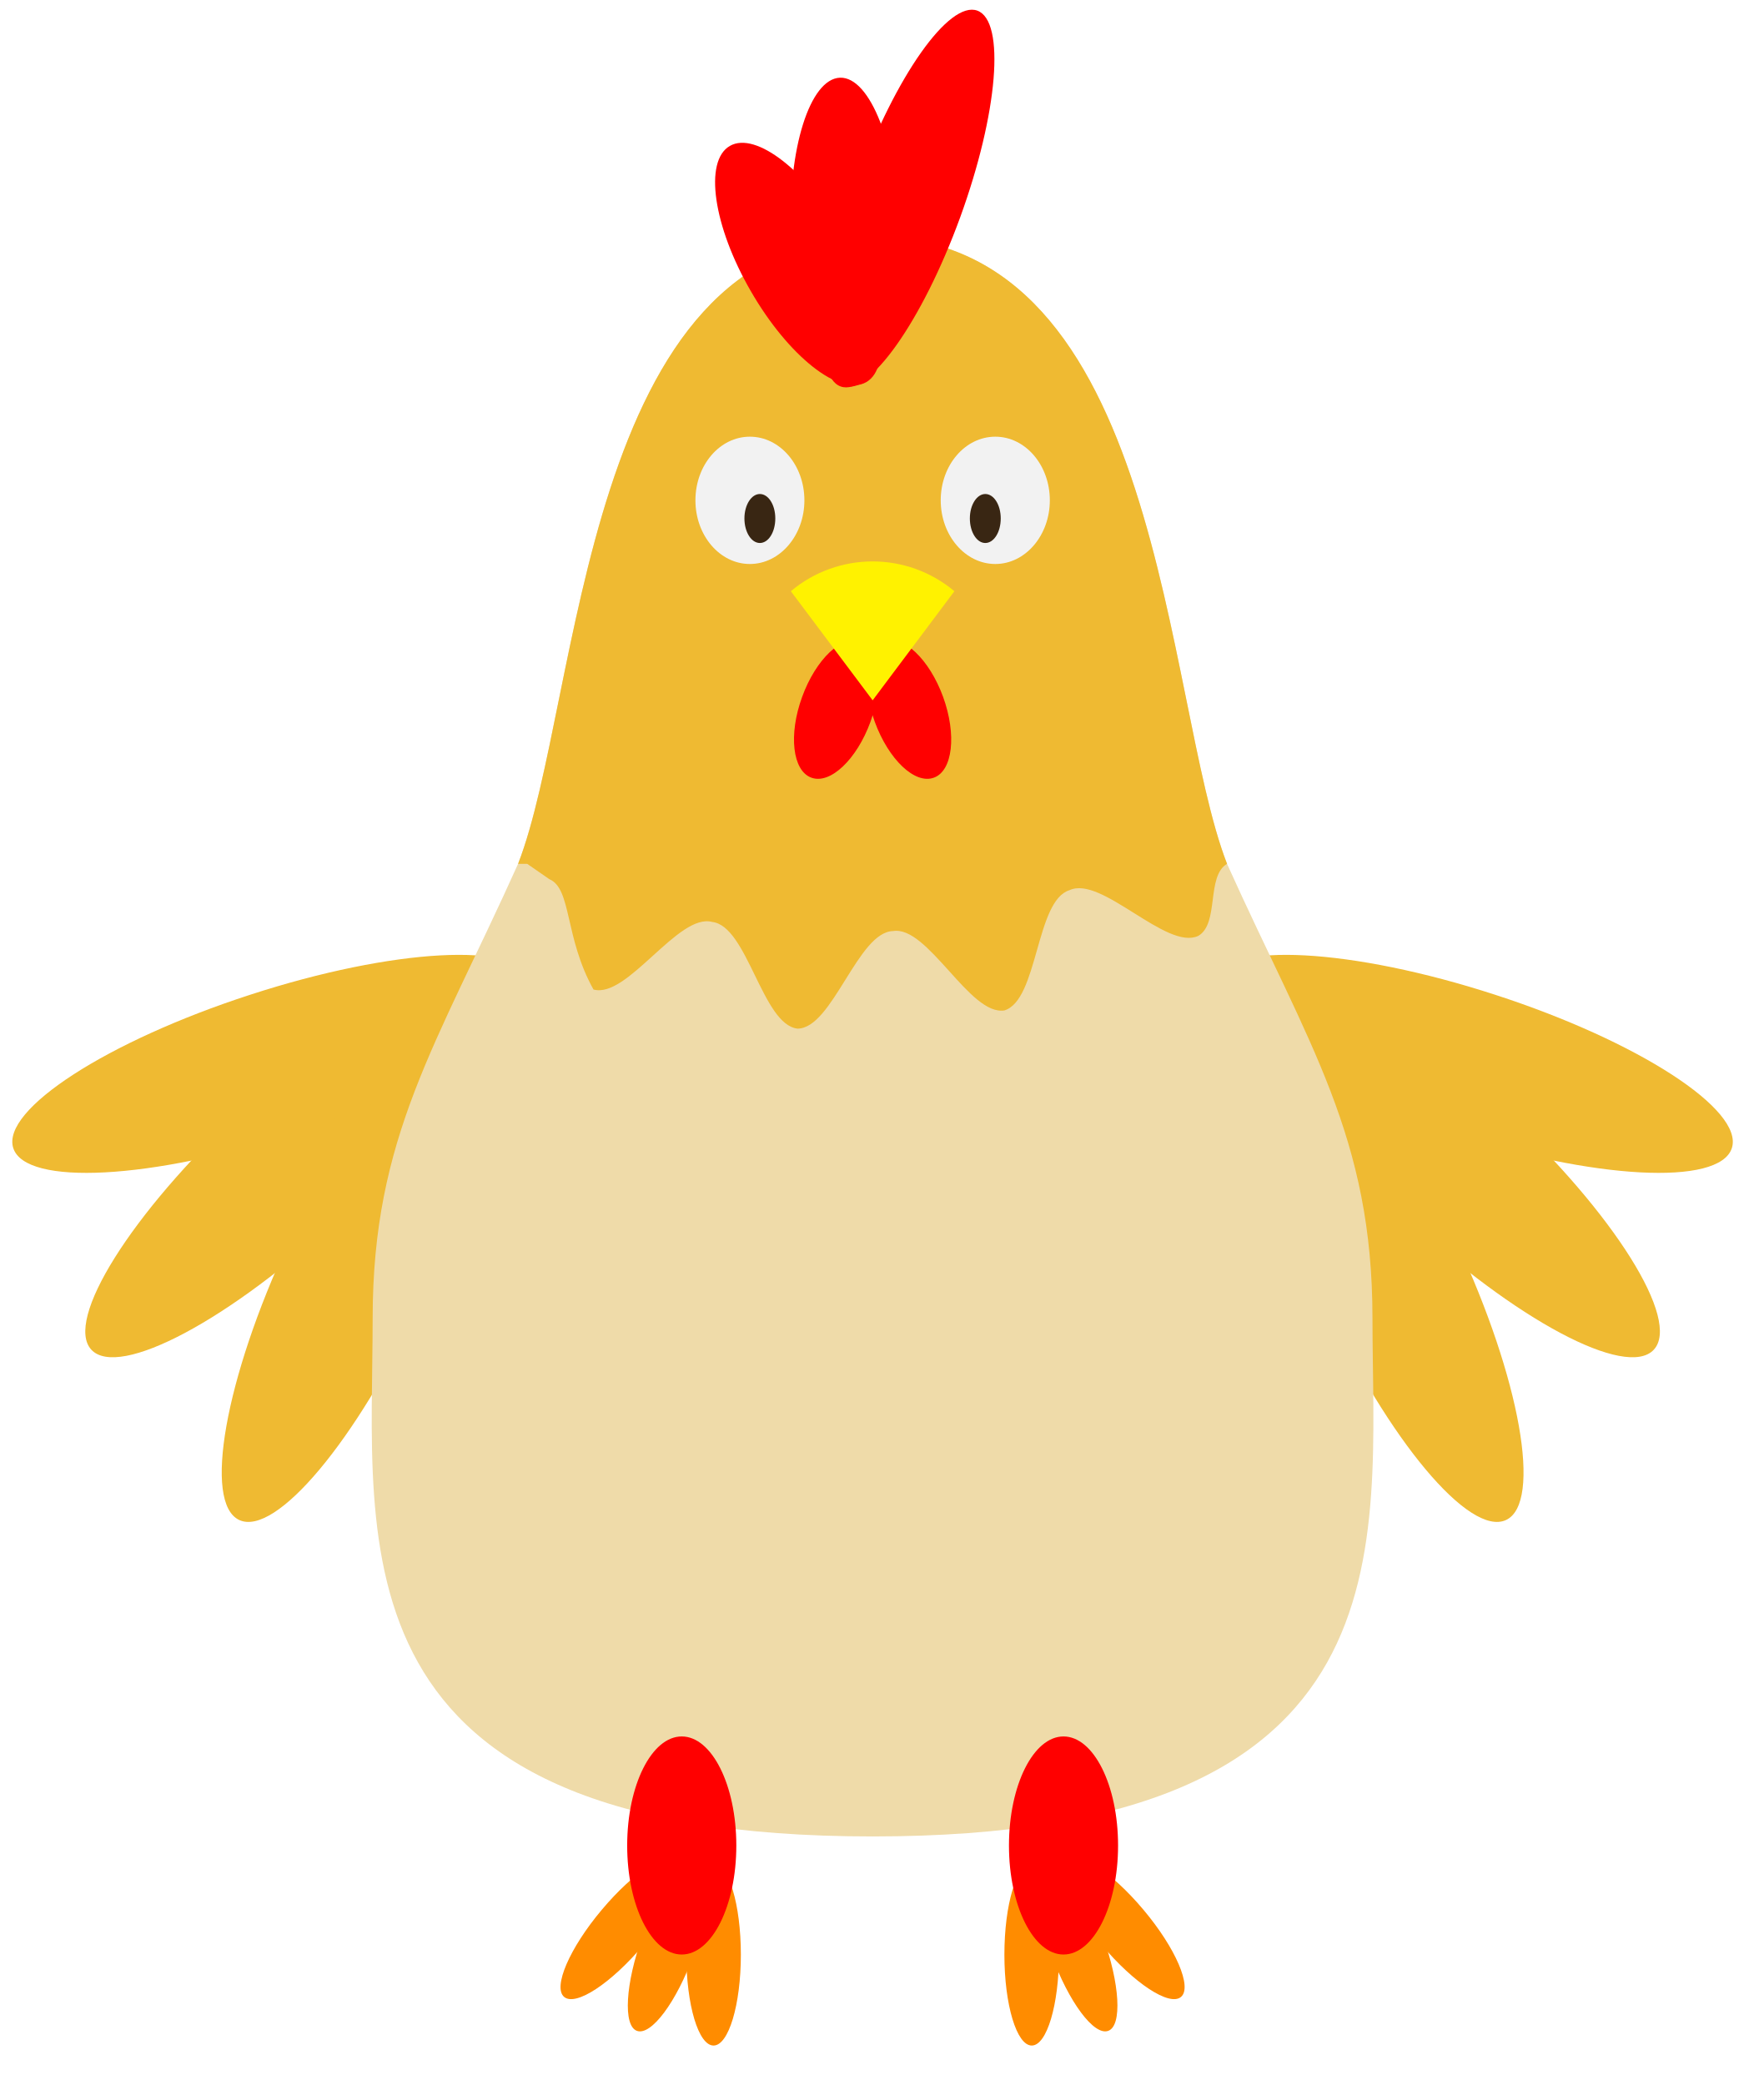
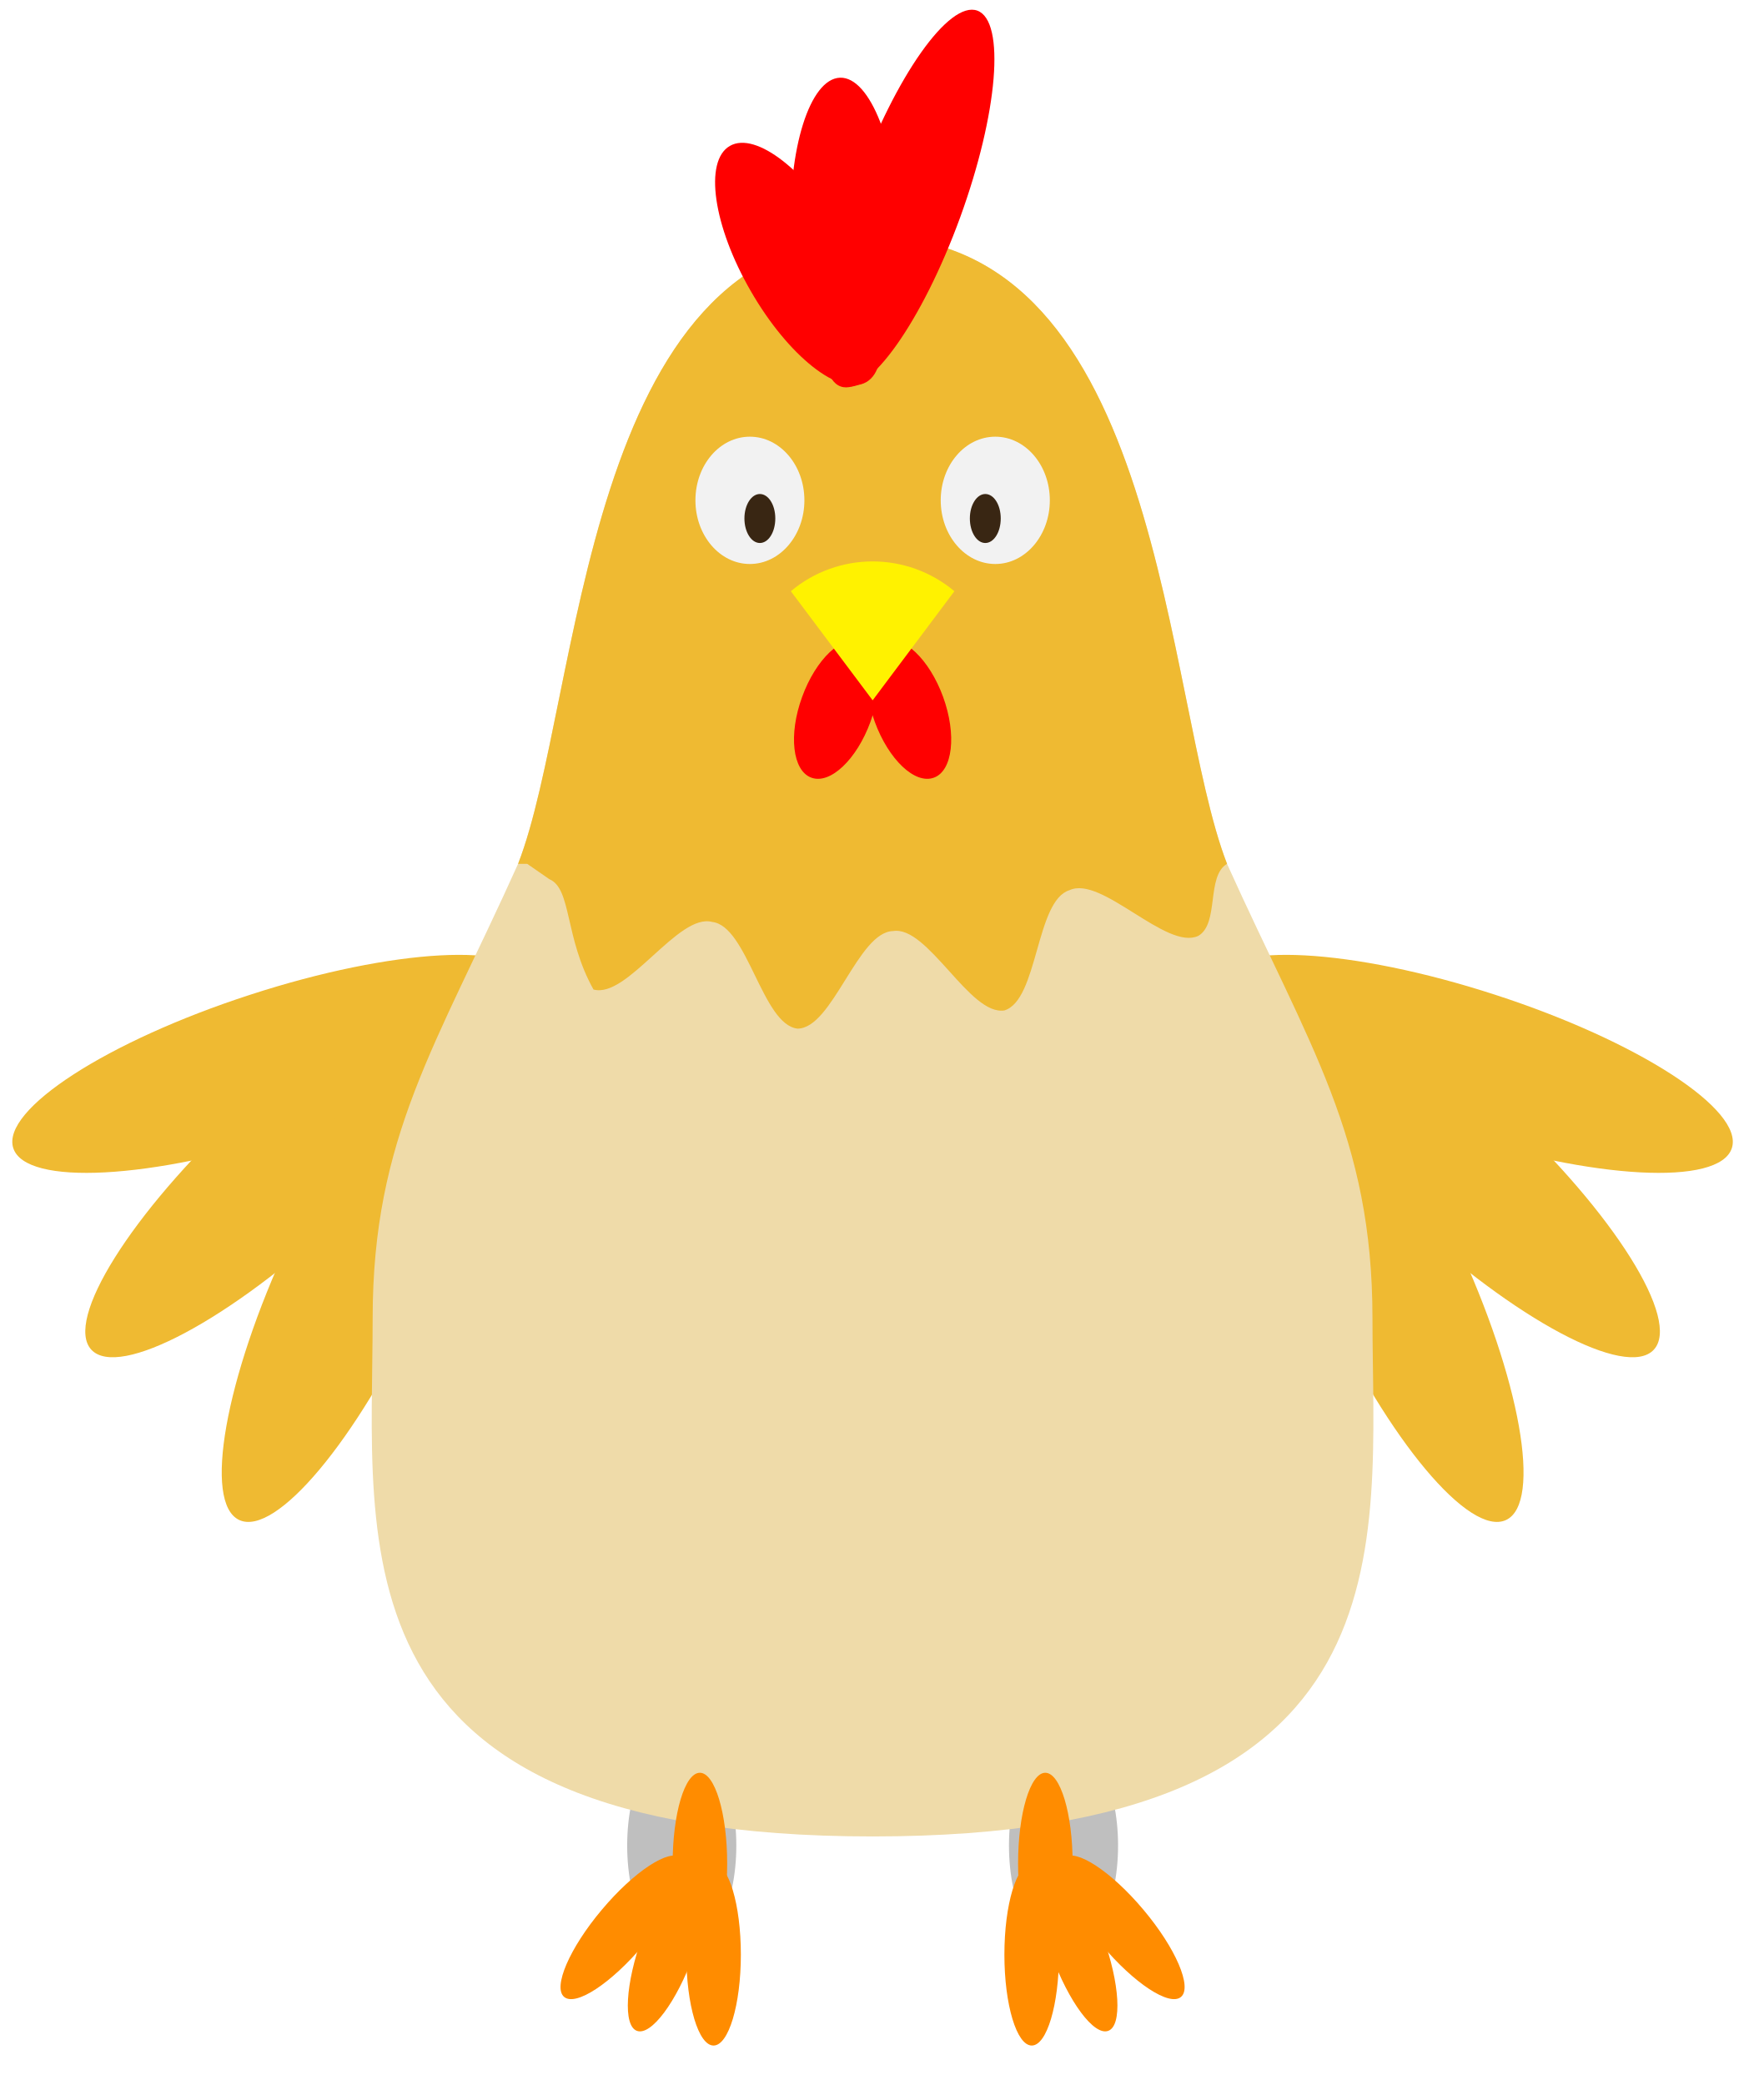
<svg xmlns="http://www.w3.org/2000/svg" width="54.426" height="64.347" viewBox="0 0 54.426 64.347">
  <defs>
    <clipPath id="clip-0">
      <path clip-rule="nonzero" d="M 37 29 L 53.859 29 L 53.859 37 L 37 37 Z M 37 29 " />
    </clipPath>
    <clipPath id="clip-1">
      <path clip-rule="nonzero" d="M 25 0.012 L 31 0.012 L 31 12 L 25 12 Z M 25 0.012 " />
    </clipPath>
    <clipPath id="clip-2">
      <path clip-rule="nonzero" d="M 30 57 L 33 57 L 33 63.688 L 30 63.688 Z M 30 57 " />
    </clipPath>
    <clipPath id="clip-3">
      <path clip-rule="nonzero" d="M 21 57 L 23 57 L 23 63.688 L 21 63.688 Z M 21 57 " />
    </clipPath>
  </defs>
+   <path fill-rule="nonzero" fill="rgb(75%, 75%, 75%)" fill-opacity="1" d="M 34.504 56.957 C 34.504 55.098 33.75 53.59 32.82 53.59 C 31.891 53.59 31.137 55.098 31.137 56.957 C 31.137 58.816 31.891 60.32 32.82 60.32 C 33.75 60.32 34.504 58.816 34.504 56.957 Z M 34.504 56.957 " />
+   <path fill-rule="nonzero" fill="rgb(75%, 75%, 75%)" fill-opacity="1" d="M 22.723 56.957 C 22.723 55.098 21.969 53.59 21.039 53.59 C 20.109 53.59 19.355 55.098 19.355 56.957 C 19.355 58.816 20.109 60.32 21.039 60.32 C 21.969 60.32 22.723 58.816 22.723 56.957 Z M 22.723 56.957 " />
  <path fill-rule="nonzero" fill="rgb(93.7%, 72.839%, 19.449%)" fill-opacity="1" d="M 46.477 46.91 C 47.598 46.387 46.918 42.547 44.953 38.336 C 42.988 34.125 40.484 31.133 39.363 31.656 C 38.238 32.18 38.922 36.02 40.883 40.234 C 42.848 44.445 45.352 47.434 46.477 46.91 Z M 46.477 46.91 " />
  <path fill-rule="nonzero" fill="rgb(93.7%, 72.839%, 19.449%)" fill-opacity="1" d="M 51.035 41.656 C 51.883 40.75 49.812 37.445 46.41 34.277 C 43.012 31.105 39.57 29.273 38.727 30.18 C 37.883 31.086 39.953 34.391 43.352 37.559 C 46.75 40.73 50.191 42.562 51.035 41.656 Z M 51.035 41.656 " />
  <g clip-path="url(#clip-0)">
    <path fill-rule="nonzero" fill="rgb(93.7%, 72.839%, 19.449%)" fill-opacity="1" d="M 53.445 35.434 C 53.828 34.254 50.555 32.133 46.137 30.699 C 41.715 29.262 37.82 29.055 37.438 30.23 C 37.055 31.41 40.328 33.531 44.75 34.969 C 49.168 36.402 53.062 36.613 53.445 35.434 Z M 53.445 35.434 " />
  </g>
  <path fill-rule="nonzero" fill="rgb(93.7%, 72.839%, 19.449%)" fill-opacity="1" d="M 14.496 31.656 C 13.371 31.133 10.871 34.125 8.906 38.336 C 6.941 42.547 6.262 46.387 7.383 46.91 C 8.508 47.434 11.008 44.445 12.973 40.234 C 14.938 36.02 15.621 32.18 14.496 31.656 Z M 14.496 31.656 " />
  <path fill-rule="nonzero" fill="rgb(93.7%, 72.839%, 19.449%)" fill-opacity="1" d="M 15.133 30.18 C 14.285 29.273 10.844 31.105 7.445 34.277 C 4.047 37.445 1.977 40.75 2.82 41.656 C 3.668 42.562 7.109 40.73 10.508 37.559 C 13.906 34.391 15.977 31.086 15.133 30.18 Z M 15.133 30.18 " />
  <path fill-rule="nonzero" fill="rgb(93.7%, 72.839%, 19.449%)" fill-opacity="1" d="M 16.418 30.23 C 16.035 29.055 12.141 29.262 7.723 30.699 C 3.301 32.133 0.027 34.254 0.41 35.434 C 0.793 36.613 4.688 36.402 9.109 34.969 C 13.527 33.531 16.801 31.41 16.418 30.23 Z M 16.418 30.23 " />
  <path fill-rule="nonzero" fill="rgb(93.7%, 85.999%, 66.299%)" fill-opacity="1" d="M 26.93 56.676 C 10.098 56.676 11.5 47.699 11.5 40.688 C 11.5 35.078 13.465 32.27 15.988 26.66 C 17.953 21.613 17.953 7.305 26.93 7.305 C 35.906 7.305 35.906 21.613 37.867 26.66 C 40.395 32.27 42.355 35.078 42.355 40.688 C 42.355 47.699 43.758 56.676 26.93 56.676 Z M 26.93 56.676 " />
  <path fill-rule="nonzero" fill="rgb(93.7%, 72.839%, 19.449%)" fill-opacity="1" d="M 15.988 26.66 C 17.953 21.613 17.953 7.305 26.93 7.305 C 35.906 7.305 35.906 21.613 37.867 26.66 C 37.219 27.039 37.633 28.504 36.98 28.883 C 36.488 29.113 35.758 28.656 34.992 28.176 C 34.23 27.699 33.5 27.242 33.004 27.473 C 32.484 27.633 32.246 28.461 32 29.328 C 31.754 30.195 31.516 31.023 30.996 31.184 C 30.461 31.266 29.883 30.629 29.281 29.957 C 28.676 29.289 28.098 28.648 27.562 28.734 C 27.02 28.746 26.562 29.477 26.086 30.242 C 25.609 31.008 25.156 31.738 24.613 31.746 C 24.07 31.684 23.691 30.91 23.297 30.102 C 22.902 29.289 22.52 28.516 21.98 28.453 C 21.453 28.312 20.816 28.891 20.148 29.496 C 19.48 30.102 18.844 30.68 18.316 30.539 C 17.418 28.934 17.645 27.422 16.953 27.133 L 16.27 26.66 Z M 15.988 26.66 " />
  <g clip-path="url(#clip-1)">
    <path fill-rule="nonzero" fill="rgb(100%, 0%, 0%)" fill-opacity="1" d="M 30.16 0.328 C 29.289 0.012 27.637 2.348 26.469 5.551 C 25.305 8.754 25.066 11.609 25.941 11.926 C 26.812 12.246 28.465 9.906 29.633 6.703 C 30.797 3.5 31.035 0.648 30.16 0.328 Z M 30.16 0.328 " />
  </g>
  <path fill-rule="nonzero" fill="rgb(100%, 0%, 0%)" fill-opacity="1" d="M 25.922 2.398 C 24.992 2.434 24.312 4.594 24.406 7.223 C 24.496 9.855 25.324 11.965 26.254 11.93 C 27.184 11.898 27.863 9.738 27.77 7.105 C 27.676 4.477 26.852 2.367 25.922 2.398 Z M 25.922 2.398 " />
  <path fill-rule="nonzero" fill="rgb(100%, 0%, 0%)" fill-opacity="1" d="M 22.523 4.504 C 21.719 4.969 22.008 6.977 23.172 8.988 C 24.332 11 25.926 12.258 26.734 11.793 C 27.539 11.328 27.25 9.32 26.086 7.305 C 24.926 5.293 23.328 4.039 22.523 4.504 Z M 22.523 4.504 " />
  <path fill-rule="nonzero" fill="rgb(95%, 95%, 95%)" fill-opacity="1" d="M 32.398 15.441 C 32.398 14.355 31.645 13.477 30.715 13.477 C 29.785 13.477 29.031 14.355 29.031 15.441 C 29.031 16.523 29.785 17.406 30.715 17.406 C 31.645 17.406 32.398 16.523 32.398 15.441 Z M 32.398 15.441 " />
  <path fill-rule="nonzero" fill="rgb(95%, 95%, 95%)" fill-opacity="1" d="M 24.824 15.441 C 24.824 14.355 24.07 13.477 23.141 13.477 C 22.211 13.477 21.461 14.355 21.461 15.441 C 21.461 16.523 22.211 17.406 23.141 17.406 C 24.07 17.406 24.824 16.523 24.824 15.441 Z M 24.824 15.441 " />
  <path fill-rule="nonzero" fill="rgb(22.499%, 14.999%, 7.5%)" fill-opacity="1" d="M 30.883 16 C 30.883 15.582 30.672 15.246 30.406 15.246 C 30.145 15.246 29.93 15.582 29.93 16 C 29.93 16.422 30.145 16.758 30.406 16.758 C 30.672 16.758 30.883 16.422 30.883 16 Z M 30.883 16 " />
  <path fill-rule="nonzero" fill="rgb(22.499%, 14.999%, 7.5%)" fill-opacity="1" d="M 23.926 16 C 23.926 15.582 23.715 15.246 23.449 15.246 C 23.188 15.246 22.973 15.582 22.973 16 C 22.973 16.422 23.188 16.758 23.449 16.758 C 23.715 16.758 23.926 16.422 23.926 16 Z M 23.926 16 " />
  <path fill-rule="nonzero" fill="rgb(100%, 0%, 0%)" fill-opacity="1" d="M 26.863 22.277 C 27.285 21.109 27.156 19.996 26.574 19.785 C 25.992 19.57 25.176 20.344 24.754 21.508 C 24.328 22.672 24.457 23.789 25.039 24 C 25.621 24.215 26.438 23.441 26.863 22.277 Z M 26.863 22.277 " />
  <path fill-rule="nonzero" fill="rgb(100%, 0%, 0%)" fill-opacity="1" d="M 29.105 21.508 C 28.68 20.344 27.867 19.57 27.285 19.785 C 26.699 19.996 26.574 21.109 26.996 22.277 C 27.422 23.441 28.234 24.215 28.82 24 C 29.402 23.789 29.527 22.672 29.105 21.508 Z M 29.105 21.508 " />
  <path fill-rule="nonzero" fill="rgb(100%, 94.899%, 0%)" fill-opacity="1" d="M 24.406 18.246 L 26.93 21.613 L 29.453 18.246 C 27.992 17.02 25.863 17.02 24.406 18.246 Z M 24.406 18.246 " />
  <path fill-rule="nonzero" fill="rgb(100%, 54.999%, 0%)" fill-opacity="1" d="M 33.102 57.516 C 33.102 55.969 32.723 54.711 32.258 54.711 C 31.793 54.711 31.418 55.969 31.418 57.516 C 31.418 59.066 31.793 60.324 32.258 60.324 C 32.723 60.324 33.102 59.066 33.102 57.516 Z M 33.102 57.516 " />
  <path fill-rule="nonzero" fill="rgb(100%, 54.999%, 0%)" fill-opacity="1" d="M 22.441 57.516 C 22.441 55.969 22.062 54.711 21.598 54.711 C 21.133 54.711 20.758 55.969 20.758 57.516 C 20.758 59.066 21.133 60.324 21.598 60.324 C 22.062 60.324 22.441 59.066 22.441 57.516 Z M 22.441 57.516 " />
  <g clip-path="url(#clip-2)">
    <path fill-rule="nonzero" fill="rgb(100%, 54.999%, 0%)" fill-opacity="1" d="M 32.68 60.324 C 32.68 58.773 32.305 57.516 31.84 57.516 C 31.375 57.516 30.996 58.773 30.996 60.324 C 30.996 61.871 31.375 63.129 31.84 63.129 C 32.305 63.129 32.68 61.871 32.68 60.324 Z M 32.68 60.324 " />
  </g>
  <path fill-rule="nonzero" fill="rgb(100%, 54.999%, 0%)" fill-opacity="1" d="M 34.031 59.754 C 33.5 58.297 32.719 57.246 32.281 57.406 C 31.844 57.562 31.922 58.875 32.449 60.328 C 32.98 61.785 33.762 62.836 34.199 62.676 C 34.637 62.52 34.562 61.211 34.031 59.754 Z M 34.031 59.754 " />
  <path fill-rule="nonzero" fill="rgb(100%, 54.999%, 0%)" fill-opacity="1" d="M 35.289 58.941 C 34.293 57.754 33.195 57.035 32.84 57.332 C 32.484 57.629 33.004 58.836 34 60.023 C 34.992 61.207 36.09 61.93 36.445 61.629 C 36.801 61.332 36.285 60.125 35.289 58.941 Z M 35.289 58.941 " />
  <g clip-path="url(#clip-3)">
    <path fill-rule="nonzero" fill="rgb(100%, 54.999%, 0%)" fill-opacity="1" d="M 22.863 60.324 C 22.863 58.773 22.484 57.516 22.02 57.516 C 21.555 57.516 21.18 58.773 21.18 60.324 C 21.18 61.871 21.555 63.129 22.02 63.129 C 22.484 63.129 22.863 61.871 22.863 60.324 Z M 22.863 60.324 " />
  </g>
  <path fill-rule="nonzero" fill="rgb(100%, 54.999%, 0%)" fill-opacity="1" d="M 21.406 60.328 C 21.938 58.875 22.012 57.562 21.578 57.406 C 21.141 57.246 20.355 58.297 19.828 59.754 C 19.297 61.211 19.223 62.52 19.656 62.676 C 20.094 62.836 20.879 61.785 21.406 60.328 Z M 21.406 60.328 " />
  <path fill-rule="nonzero" fill="rgb(100%, 54.999%, 0%)" fill-opacity="1" d="M 19.859 60.023 C 20.855 58.836 21.375 57.629 21.02 57.332 C 20.664 57.035 19.566 57.754 18.57 58.941 C 17.574 60.125 17.055 61.332 17.41 61.629 C 17.77 61.93 18.863 61.207 19.859 60.023 Z M 19.859 60.023 " />
-   <path fill-rule="nonzero" fill="rgb(100%, 0%, 0%)" fill-opacity="1" d="M 34.504 56.957 C 34.504 55.098 33.75 53.59 32.82 53.59 C 31.891 53.59 31.137 55.098 31.137 56.957 C 31.137 58.816 31.891 60.32 32.82 60.32 C 33.75 60.32 34.504 58.816 34.504 56.957 Z M 34.504 56.957 " />
-   <path fill-rule="nonzero" fill="rgb(100%, 0%, 0%)" fill-opacity="1" d="M 22.723 56.957 C 22.723 55.098 21.969 53.59 21.039 53.59 C 20.109 53.59 19.355 55.098 19.355 56.957 C 19.355 58.816 20.109 60.32 21.039 60.32 C 21.969 60.32 22.723 58.816 22.723 56.957 Z M 22.723 56.957 " />
</svg>
